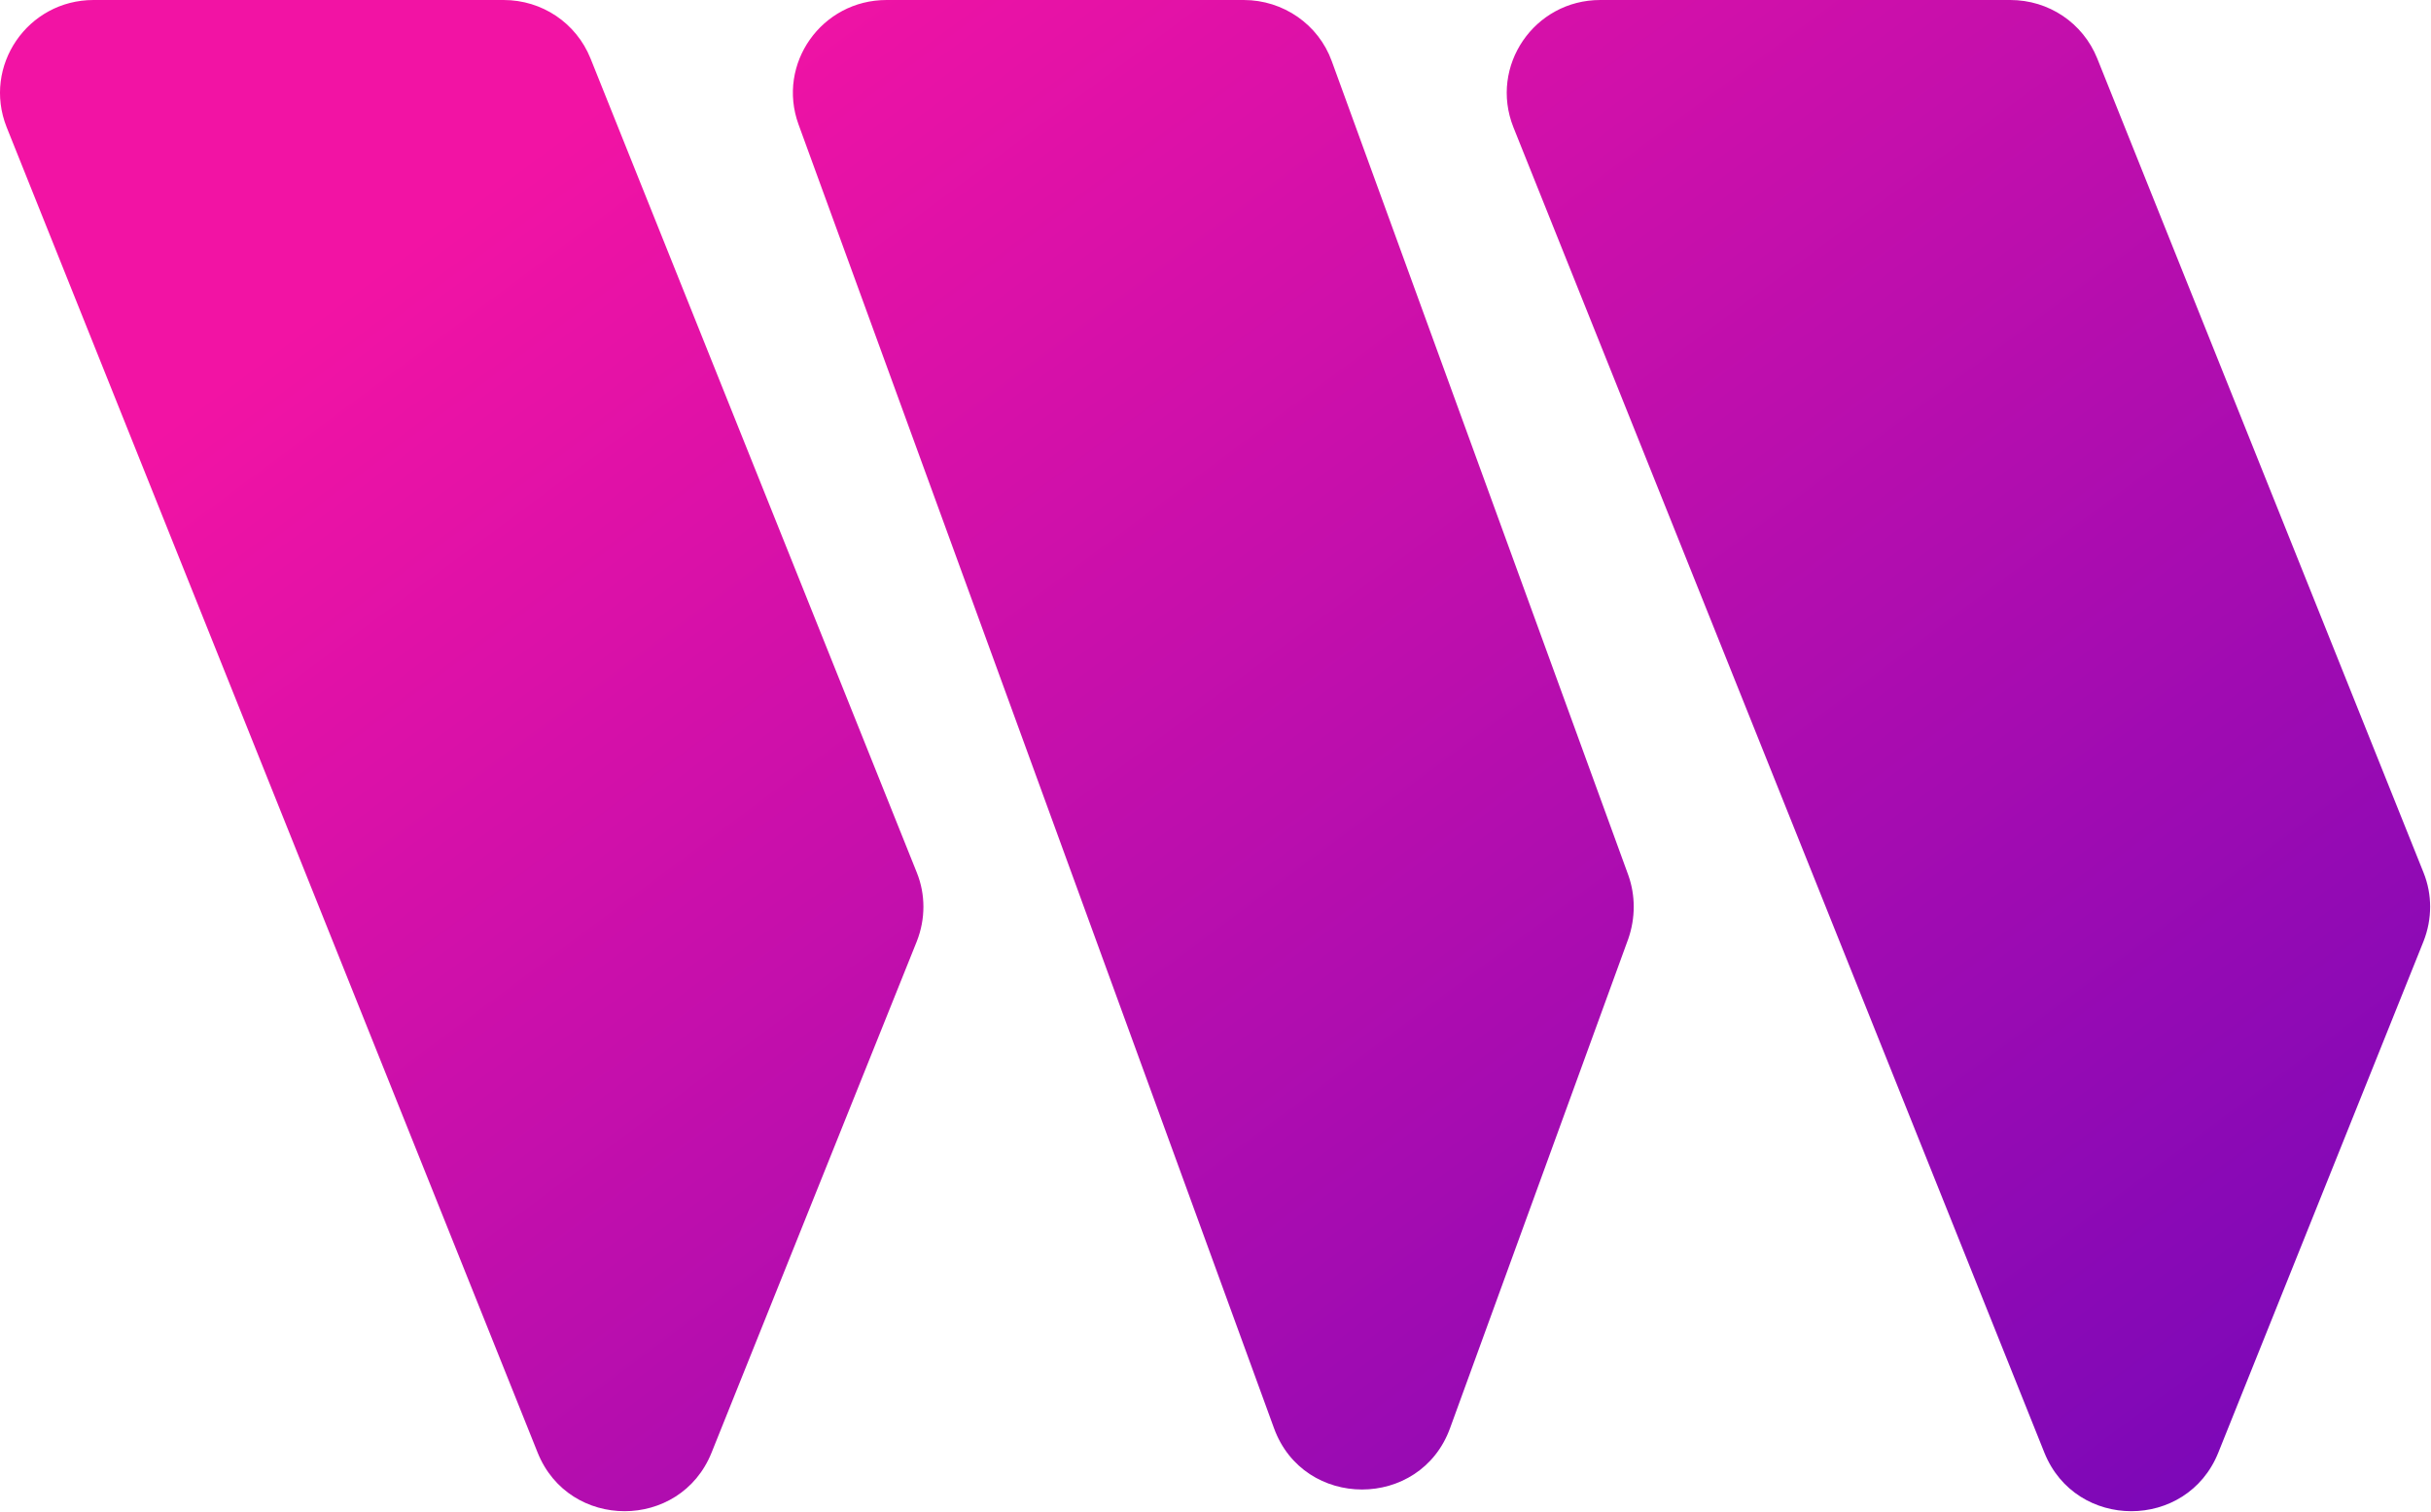
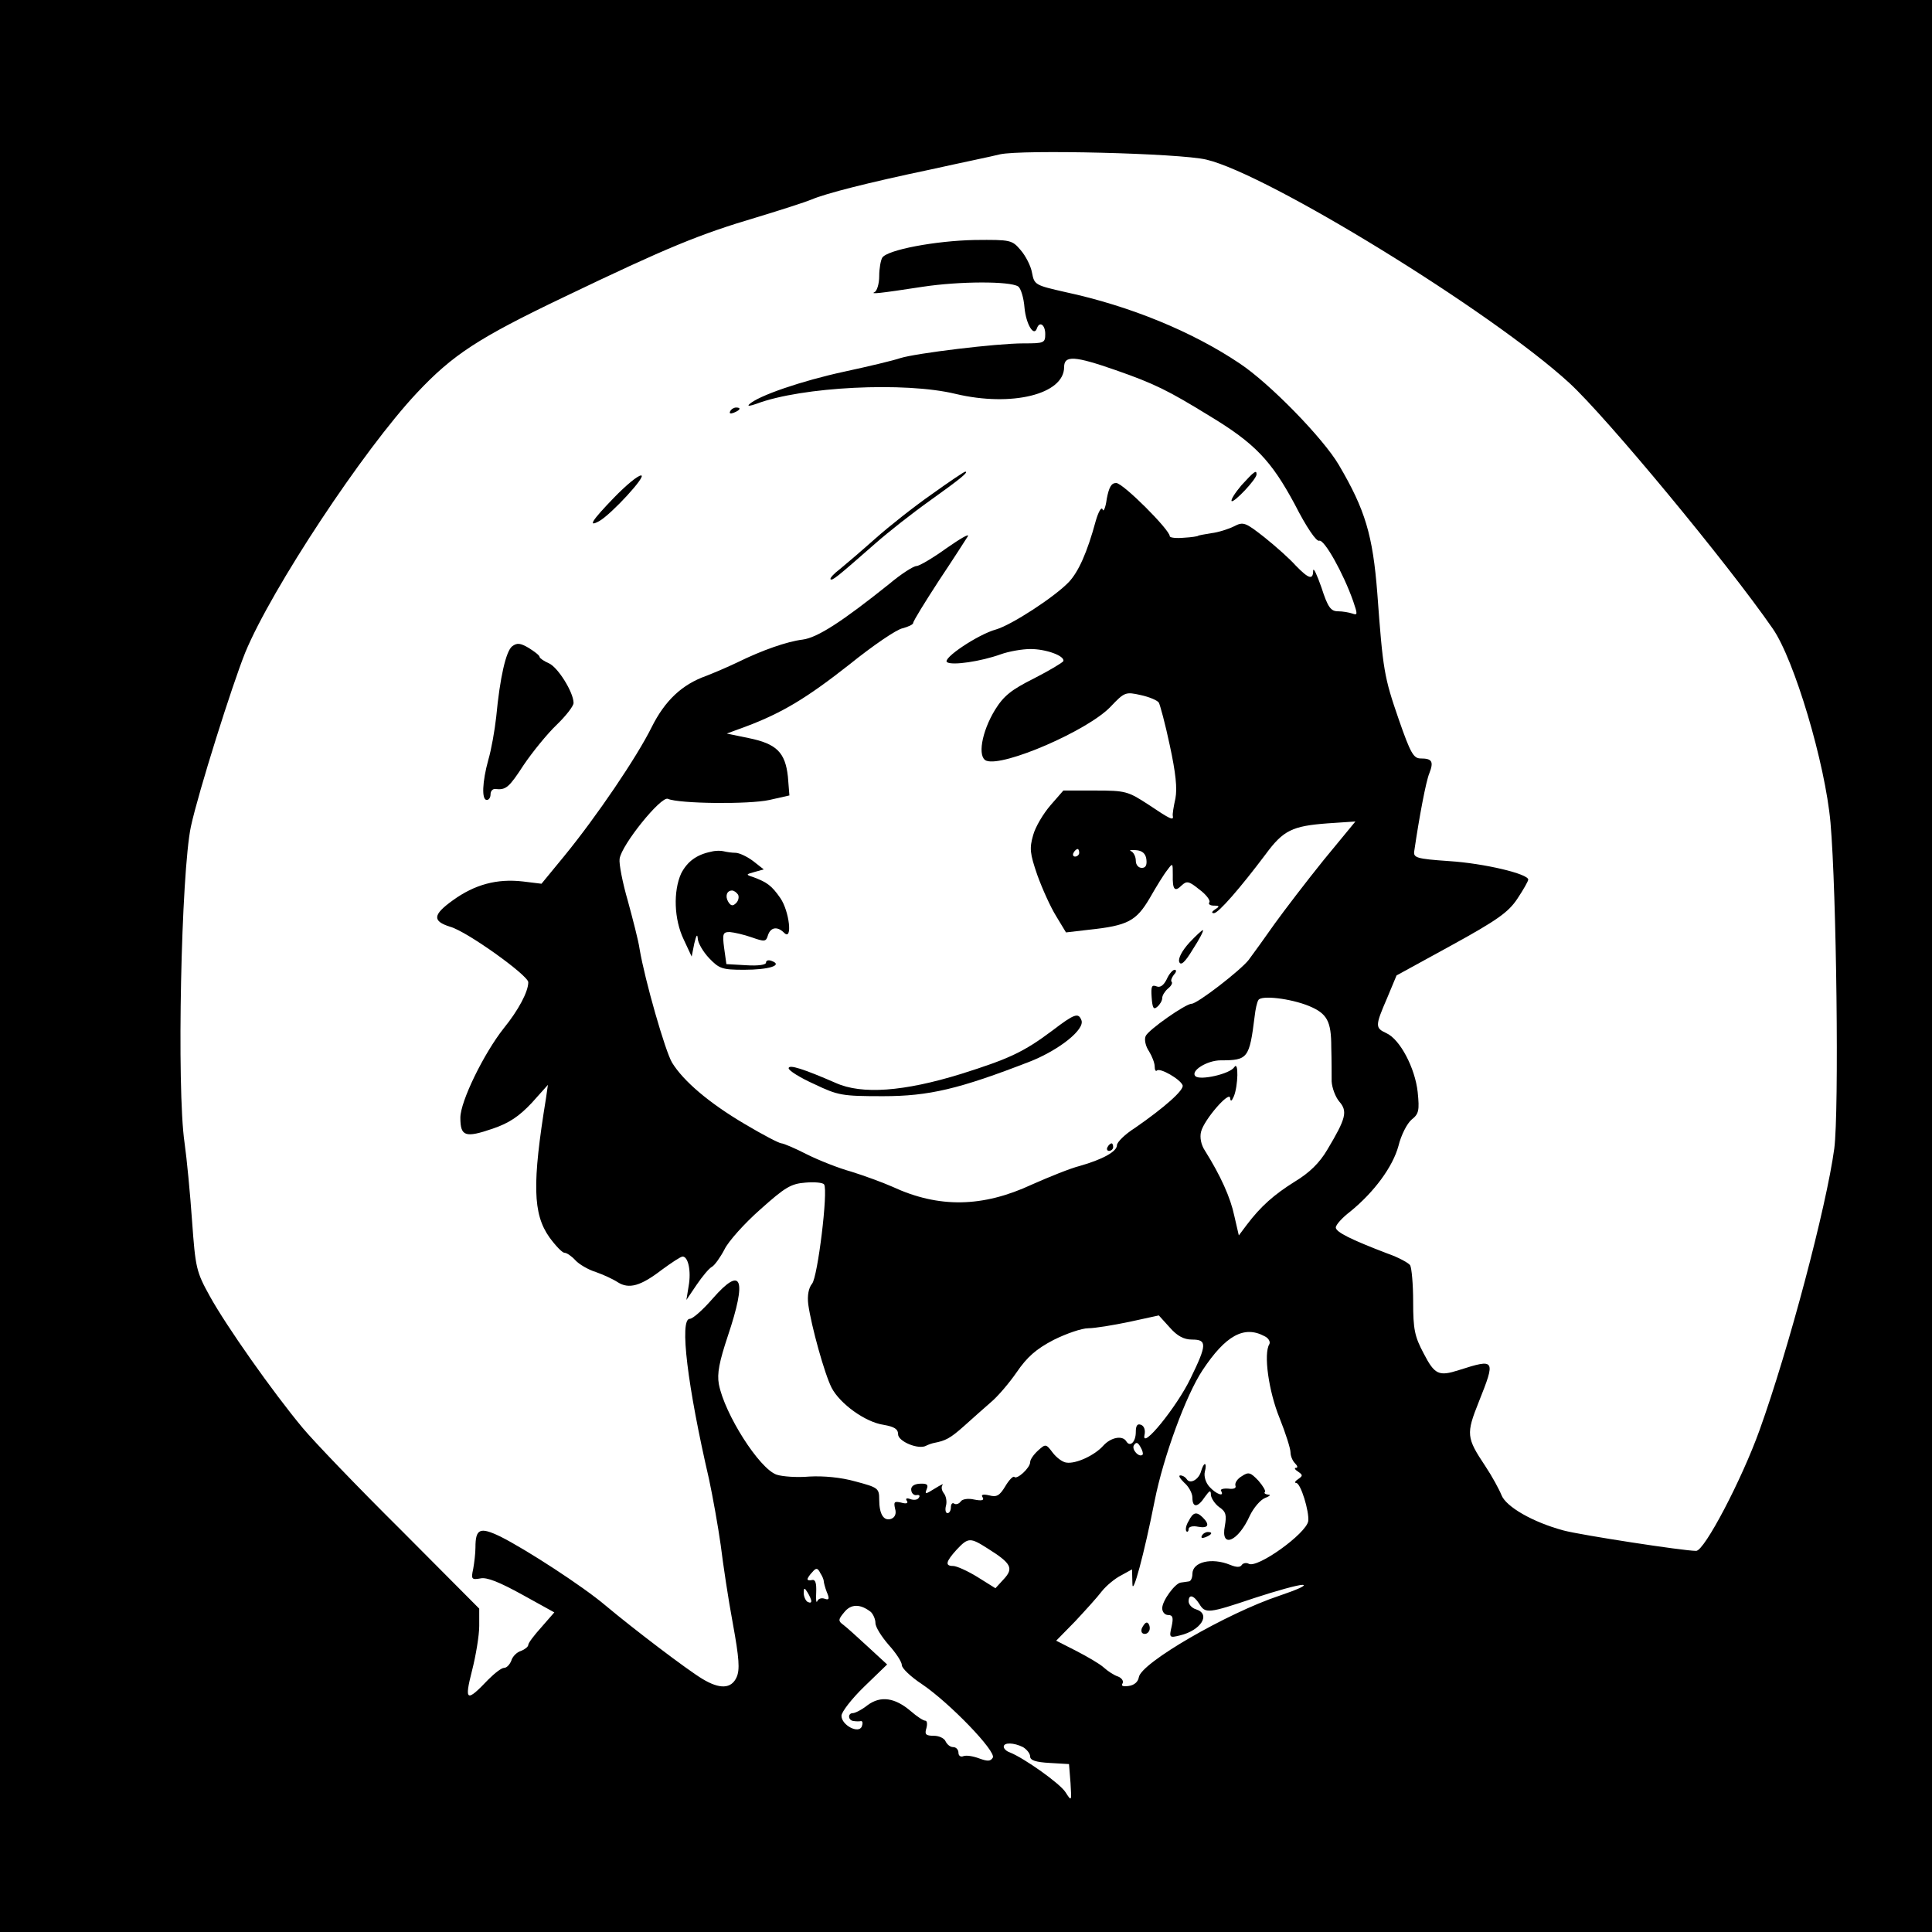
- <svg xmlns="http://www.w3.org/2000/svg" width="1126" height="700" viewBox="0 0 1126 700" fill="none">
-   <path fill-rule="evenodd" clip-rule="evenodd" d="M3.069 58.897C-8.146 30.586 12.755 0 43.341 0H233.233C251.075 0 266.878 10.617 273.505 27.047L424.654 404.189C428.732 414.3 428.732 425.675 424.654 436.039L329.58 672.89C315.052 709.037 263.564 709.037 249.036 672.89L3.069 58.897ZM369.861 57.633C359.665 29.575 380.566 0 410.643 0H576.065C594.416 0 610.729 11.375 616.846 28.311L754.231 405.453C757.544 414.805 757.544 425.169 754.231 434.775L671.647 661.515C657.883 699.431 603.847 699.431 590.083 661.515L369.861 57.633ZM741.233 0C710.646 0 689.746 30.586 700.961 58.897L946.927 672.89C961.456 709.037 1012.94 709.037 1027.47 672.89L1122.54 436.039C1126.62 425.675 1126.62 414.3 1122.54 404.189L971.396 27.047C964.769 10.617 948.966 0 931.124 0H741.233Z" fill="url(#paint0_linear_215_66)" />
-   <defs>
-     <linearGradient id="paint0_linear_215_66" x1="563.567" y1="-165.278" x2="1341.59" y2="881.403" gradientUnits="userSpaceOnUse">
-       <stop stop-color="#F213A4" />
-       <stop offset="1" stop-color="#5204BF" />
-     </linearGradient>
-   </defs>
+ <svg xmlns="http://www.w3.org/2000/svg" version="1.0" width="512pt" height="512pt" viewBox="0 0 512 512" preserveAspectRatio="xMidYMid meet">
+   <g transform="translate(0,512) scale(0.1,-0.1)" fill="#000000" stroke="none">
+     <path d="M0 2560 l0 -2560 2560 0 2560 0 0 2560 0 2560 -2560 0 -2560 0 0 -2560z m3197 2137 c162 -38 755 -402 962 -592 97 -89 418 -476 539 -651 57 -82 139 -357 153 -514 16 -183 23 -764 10 -864 -21 -155 -121 -532 -198 -746 -47 -131 -146 -320 -168 -320 -34 0 -306 42 -351 54 -82 22 -153 63 -165 94 -6 15 -25 50 -43 77 -50 75 -51 85 -17 170 45 113 44 115 -53 84 -53 -17 -64 -12 -93 44 -24 45 -28 64 -28 137 0 47 -4 90 -8 97 -4 6 -31 21 -60 31 -97 37 -137 57 -137 69 0 7 17 26 38 42 64 52 113 119 128 174 7 29 23 60 35 70 19 15 21 24 16 73 -7 64 -47 140 -83 156 -30 14 -30 19 2 93 l25 60 146 80 c120 66 150 87 174 123 16 24 29 47 29 51 0 15 -116 43 -210 49 -87 6 -95 9 -92 27 13 89 31 185 40 206 12 31 7 39 -23 39 -19 0 -27 14 -58 103 -39 113 -42 130 -57 335 -12 154 -32 221 -102 340 -41 70 -183 216 -263 269 -125 84 -290 152 -462 189 -79 18 -82 19 -88 51 -3 18 -17 45 -30 60 -23 27 -26 28 -122 27 -103 -2 -232 -26 -245 -47 -4 -7 -8 -28 -8 -49 0 -20 -6 -39 -12 -42 -13 -6 10 -4 127 14 99 15 231 15 253 1 7 -4 15 -30 17 -56 4 -44 25 -79 33 -55 7 20 22 9 22 -15 0 -24 -3 -25 -58 -25 -71 0 -284 -26 -326 -39 -17 -6 -84 -22 -149 -36 -111 -24 -229 -64 -252 -87 -5 -5 3 -4 20 2 119 45 393 59 528 26 148 -35 287 -1 287 71 0 32 28 30 137 -8 103 -36 139 -54 248 -121 121 -73 164 -119 226 -234 32 -63 58 -100 65 -97 13 5 64 -86 90 -160 12 -35 12 -38 -2 -33 -9 3 -26 6 -38 6 -19 0 -27 10 -44 63 -12 34 -21 54 -22 45 0 -26 -12 -22 -46 13 -16 18 -53 51 -83 75 -51 40 -56 42 -81 29 -14 -7 -42 -16 -60 -18 -19 -3 -35 -6 -35 -7 0 -1 -17 -4 -37 -5 -21 -2 -38 0 -38 4 0 17 -124 141 -142 141 -13 0 -19 -11 -25 -42 -3 -24 -9 -36 -11 -28 -3 8 -11 -6 -18 -30 -23 -85 -46 -135 -71 -162 -38 -40 -152 -114 -193 -126 -48 -13 -145 -78 -130 -87 14 -9 89 2 142 21 22 8 58 14 79 14 41 0 91 -18 87 -32 -2 -4 -37 -25 -78 -46 -60 -30 -80 -46 -103 -83 -36 -59 -47 -126 -23 -135 45 -17 269 80 329 143 37 39 40 40 80 31 23 -5 44 -14 48 -20 3 -5 17 -56 29 -113 16 -74 20 -114 15 -141 -5 -22 -8 -42 -7 -46 3 -14 -7 -9 -65 30 -54 35 -60 37 -141 37 l-84 0 -34 -39 c-19 -22 -40 -57 -46 -79 -10 -35 -9 -48 11 -106 13 -36 35 -85 50 -109 l26 -43 60 7 c104 11 126 23 162 84 17 30 38 64 47 75 14 19 14 18 14 -13 -1 -40 5 -47 24 -28 13 12 19 11 46 -11 18 -13 30 -29 27 -34 -4 -5 2 -9 12 -9 15 0 16 -2 3 -10 -9 -6 -10 -10 -3 -10 12 0 70 67 137 156 47 64 71 75 164 82 l74 5 -84 -102 c-46 -57 -104 -133 -130 -169 -26 -37 -57 -80 -69 -96 -22 -28 -136 -116 -151 -116 -16 0 -116 -70 -122 -86 -4 -9 0 -27 9 -40 8 -13 15 -31 15 -40 0 -10 3 -14 6 -11 8 8 62 -23 68 -39 5 -12 -48 -59 -126 -113 -27 -17 -48 -38 -48 -46 0 -17 -39 -38 -99 -55 -24 -6 -81 -29 -126 -49 -131 -61 -247 -63 -370 -6 -27 12 -77 30 -109 40 -33 9 -86 30 -118 46 -31 16 -62 29 -67 29 -6 0 -50 23 -97 51 -95 56 -163 114 -193 163 -18 30 -72 218 -86 301 -3 22 -18 79 -31 127 -14 48 -24 99 -22 112 5 37 110 167 128 159 29 -13 215 -15 269 -3 l53 12 -4 50 c-7 64 -30 87 -104 102 l-58 12 49 18 c99 37 164 77 276 165 62 50 125 93 141 96 15 4 28 10 28 14 0 5 31 55 68 112 38 57 72 110 77 118 4 8 -21 -7 -57 -32 -36 -26 -72 -47 -79 -47 -8 0 -41 -21 -73 -48 -125 -100 -190 -142 -229 -147 -41 -5 -107 -28 -172 -60 -27 -13 -65 -29 -83 -36 -65 -23 -110 -66 -145 -136 -39 -79 -146 -237 -232 -342 l-60 -73 -49 6 c-69 8 -128 -8 -186 -50 -53 -38 -55 -55 -7 -70 44 -12 207 -129 207 -147 0 -25 -26 -74 -65 -122 -53 -67 -115 -194 -115 -237 0 -50 13 -54 86 -29 44 15 70 33 103 68 l43 48 -5 -35 c-37 -227 -35 -307 9 -369 16 -22 34 -41 40 -41 6 0 19 -9 29 -20 9 -10 34 -25 54 -31 20 -7 46 -19 58 -27 30 -19 61 -10 117 33 26 19 50 35 55 35 15 0 23 -39 16 -78 l-6 -37 27 40 c15 22 33 44 41 48 7 4 22 25 33 46 10 21 53 69 95 106 66 59 81 68 120 71 24 2 46 0 49 -5 11 -16 -17 -246 -32 -263 -9 -11 -13 -31 -10 -55 8 -57 43 -184 62 -221 22 -42 89 -91 138 -98 28 -5 38 -11 38 -25 0 -19 55 -42 75 -30 6 3 15 6 20 7 31 6 43 12 80 45 22 20 54 48 71 63 17 14 48 50 68 79 28 41 52 62 98 86 34 17 75 31 92 31 17 0 66 8 109 17 l78 17 29 -32 c20 -23 38 -32 59 -32 40 0 40 -13 -4 -103 -36 -75 -131 -192 -122 -150 3 13 -1 24 -9 27 -10 4 -14 -2 -14 -19 0 -26 -15 -41 -25 -25 -10 17 -41 11 -61 -11 -23 -26 -73 -49 -98 -45 -10 1 -26 13 -36 26 -18 24 -19 24 -39 6 -12 -11 -21 -24 -21 -31 0 -15 -35 -47 -42 -39 -3 3 -14 -8 -24 -25 -15 -25 -23 -29 -42 -24 -17 4 -23 2 -18 -5 5 -8 -2 -10 -22 -6 -17 4 -32 1 -36 -5 -4 -6 -12 -9 -17 -6 -5 4 -9 -1 -9 -9 0 -9 -4 -16 -9 -16 -5 0 -7 9 -4 20 3 11 0 26 -6 33 -6 8 -7 17 -3 22 4 4 -5 0 -21 -10 -24 -15 -27 -16 -21 -1 5 12 0 15 -19 14 -16 -1 -24 -8 -22 -18 1 -8 8 -14 15 -12 6 1 9 -2 5 -7 -3 -6 -13 -7 -22 -4 -10 4 -14 2 -10 -4 5 -7 -1 -9 -15 -5 -18 4 -20 2 -16 -16 4 -13 0 -23 -10 -27 -20 -7 -32 12 -32 51 0 30 -3 32 -63 48 -39 11 -85 15 -122 13 -33 -3 -72 0 -87 5 -46 16 -138 161 -153 240 -5 28 1 59 24 128 51 152 37 187 -40 99 -26 -30 -53 -54 -61 -54 -28 0 -6 -179 51 -425 10 -47 24 -125 31 -175 6 -49 20 -143 32 -207 17 -93 19 -123 10 -143 -14 -31 -45 -32 -91 -4 -40 24 -182 132 -256 194 -60 51 -211 149 -279 183 -54 26 -66 21 -66 -29 0 -15 -3 -40 -6 -57 -6 -27 -4 -29 19 -25 17 4 51 -10 111 -43 l85 -47 -34 -39 c-19 -21 -35 -42 -35 -47 0 -5 -9 -12 -19 -16 -11 -3 -23 -15 -26 -26 -4 -10 -12 -19 -19 -19 -7 0 -25 -14 -42 -31 -58 -61 -64 -58 -43 24 10 39 19 93 19 118 l0 46 -207 208 c-115 114 -232 236 -261 271 -80 96 -203 271 -246 349 -36 65 -38 75 -47 199 -5 72 -14 166 -20 208 -21 144 -9 716 17 838 20 92 109 374 144 461 70 169 313 537 455 688 95 101 162 145 390 254 273 131 358 166 510 211 66 20 131 41 145 47 37 16 150 45 317 80 81 18 164 35 183 40 58 13 476 3 547 -14z m-337 -1837 c0 -5 -5 -10 -11 -10 -5 0 -7 5 -4 10 3 6 8 10 11 10 2 0 4 -4 4 -10z m178 -17 c2 -16 -2 -23 -12 -23 -9 0 -16 8 -16 19 0 11 -6 22 -12 25 -7 3 -2 4 12 3 17 -1 26 -9 28 -24z m431 -389 c48 -20 59 -40 59 -109 1 -33 1 -74 1 -91 1 -17 10 -41 20 -53 23 -26 18 -45 -31 -127 -21 -36 -48 -62 -86 -85 -56 -35 -91 -66 -128 -115 l-21 -28 -12 52 c-10 48 -36 106 -78 173 -10 15 -14 35 -10 50 8 32 76 110 77 89 1 -10 4 -9 10 5 11 27 13 95 1 77 -11 -18 -91 -36 -103 -24 -14 14 31 42 67 42 72 0 76 5 90 117 2 18 6 37 10 43 8 13 85 4 134 -16z m-118 -875 c11 -5 16 -15 13 -21 -16 -25 -2 -125 27 -196 16 -40 29 -81 29 -91 0 -9 5 -22 12 -29 7 -7 8 -12 2 -12 -5 0 -2 -5 6 -10 13 -9 13 -11 0 -20 -8 -5 -10 -10 -5 -10 12 0 35 -76 32 -101 -5 -33 -136 -127 -158 -113 -6 3 -14 2 -18 -3 -4 -7 -14 -7 -31 0 -49 20 -100 8 -100 -24 0 -10 -4 -20 -10 -20 -5 -1 -15 -2 -21 -3 -15 -2 -49 -48 -49 -68 0 -10 7 -18 16 -18 12 0 14 -7 9 -30 -7 -30 -6 -31 22 -24 55 13 83 56 43 69 -11 3 -20 13 -20 21 0 20 13 17 28 -6 16 -27 24 -26 146 15 58 19 115 35 128 35 13 -1 -15 -13 -62 -29 -138 -46 -367 -178 -372 -216 -2 -12 -12 -21 -27 -23 -15 -2 -21 0 -16 7 3 6 -2 14 -12 18 -10 3 -27 14 -38 24 -11 10 -44 29 -73 44 l-53 27 50 51 c27 29 59 64 71 80 12 15 35 34 51 42 l29 16 1 -38 c0 -36 31 78 59 220 23 116 83 280 127 346 61 92 110 119 164 90z m-323 -314 c-9 -9 -30 14 -23 25 6 9 10 8 17 -4 6 -10 8 -19 6 -21z m-410 -249 c62 -39 69 -52 42 -81 l-22 -24 -48 30 c-26 16 -55 29 -64 29 -22 0 -20 11 9 43 31 33 36 33 83 3z m-435 -86 c0 -3 3 -16 8 -29 8 -18 6 -22 -5 -18 -8 3 -17 1 -20 -6 -3 -7 -4 4 -3 23 1 24 -2 34 -10 33 -7 -2 -13 -1 -13 2 0 3 6 12 13 19 10 12 14 11 21 -3 6 -9 9 -18 9 -21z m-33 -53 c0 -5 -4 -5 -10 -2 -5 3 -10 14 -10 23 0 15 2 15 10 2 5 -8 10 -19 10 -23z m158 -29 c6 -6 12 -19 12 -29 0 -11 16 -36 35 -58 19 -21 35 -45 35 -54 0 -8 24 -31 53 -50 74 -50 198 -179 188 -195 -6 -10 -14 -10 -36 -2 -16 6 -34 9 -42 6 -7 -3 -13 1 -13 9 0 8 -6 15 -14 15 -8 0 -16 7 -20 15 -3 8 -17 15 -31 15 -22 0 -25 4 -20 20 3 11 2 20 -3 20 -5 0 -22 11 -38 25 -42 36 -80 42 -115 16 -15 -12 -33 -21 -39 -21 -14 0 -13 -20 3 -21 6 -1 15 -1 19 0 4 0 5 -6 2 -14 -8 -21 -54 3 -54 28 0 10 27 45 60 77 l61 59 -51 47 c-28 26 -57 52 -65 58 -14 10 -14 14 2 33 18 23 43 23 71 1z m403 -358 c10 -6 19 -17 19 -25 0 -10 15 -15 52 -17 l51 -3 4 -50 c3 -49 3 -50 -13 -25 -14 23 -110 91 -148 106 -9 3 -16 10 -16 15 0 12 27 11 51 -1z" />
+     <path d="M1935 4030 c-3 -6 1 -7 9 -4 18 7 21 14 7 14 -6 0 -13 -4 -16 -10z" />
+     <path d="M2469 3810 c-46 -32 -113 -85 -149 -117 -36 -32 -78 -68 -94 -81 -16 -12 -27 -24 -25 -27 5 -4 13 2 119 95 34 30 99 81 144 113 84 60 104 77 94 77 -3 0 -43 -27 -89 -60z" />
+     <path d="M3290 3834 c-17 -20 -29 -39 -26 -42 6 -5 66 58 66 71 0 13 -7 7 -40 -29z" />
+     <path d="M1627 3801 c-59 -61 -70 -79 -39 -62 32 18 127 121 111 121 -9 0 -41 -27 -72 -59z" />
+     <path d="M1357 3407 c-16 -13 -32 -81 -42 -187 -4 -36 -13 -87 -21 -114 -16 -58 -18 -106 -4 -106 6 0 10 7 10 15 0 9 6 15 13 14 28 -3 36 4 75 64 23 34 62 82 87 106 25 24 45 50 45 58 0 28 -41 94 -65 105 -14 6 -25 14 -25 17 0 4 -13 14 -29 24 -22 13 -31 14 -44 4z" />
+     <path d="M1885 2863 c-40 -8 -64 -27 -80 -58 -21 -47 -19 -121 7 -175 l21 -45 7 35 c5 21 8 26 9 14 0 -12 14 -36 30 -53 27 -28 34 -31 93 -31 66 0 103 12 74 23 -9 4 -16 2 -16 -4 0 -6 -21 -9 -52 -7 l-53 3 -6 43 c-5 38 -3 42 15 42 12 -1 38 -7 58 -14 34 -12 38 -12 43 5 7 22 25 25 43 7 23 -23 14 57 -10 92 -23 33 -35 42 -73 56 -19 6 -18 7 4 13 l25 7 -28 22 c-16 12 -37 22 -47 22 -9 0 -23 2 -31 4 -7 2 -22 2 -33 -1z m71 -114 c3 -6 1 -16 -5 -22 -9 -9 -14 -8 -21 3 -9 15 -4 30 10 30 5 0 12 -5 16 -11z" />
+     <path d="M3152 2622 c-20 -22 -30 -42 -27 -51 4 -11 15 -2 36 33 17 26 29 49 27 51 -2 1 -18 -14 -36 -33z" />
+     <path d="M3092 2525 c-8 -16 -17 -23 -27 -19 -13 5 -15 0 -13 -29 2 -28 5 -34 15 -25 7 6 13 16 13 23 0 7 7 18 15 25 9 7 13 15 10 18 -3 3 0 11 6 19 7 7 7 13 2 13 -5 0 -15 -11 -21 -25z" />
+     <path d="M2789 2389 c-76 -57 -115 -75 -242 -115 -152 -47 -263 -55 -332 -24 -85 37 -125 50 -125 39 0 -6 30 -25 68 -42 63 -30 73 -32 182 -32 122 0 202 19 390 92 78 31 145 85 136 109 -8 21 -18 18 -77 -27z" />
+     <path d="M2935 2080 c-3 -5 -1 -10 4 -10 6 0 11 5 11 10 0 6 -2 10 -4 10 -3 0 -8 -4 -11 -10z" />
+     <path d="M3183 1221 c-6 -22 -29 -35 -38 -21 -4 6 -11 10 -17 10 -6 0 -1 -8 10 -19 12 -10 22 -28 22 -40 0 -27 14 -27 33 2 13 18 16 19 16 5 1 -9 11 -24 22 -32 18 -12 20 -21 15 -50 -12 -61 35 -42 66 27 10 21 28 42 40 47 13 5 17 9 9 9 -8 1 -12 4 -9 7 3 3 -5 16 -17 30 -21 22 -26 24 -44 12 -12 -7 -19 -18 -17 -25 3 -7 -5 -10 -19 -8 -14 1 -22 -2 -19 -6 10 -17 -13 -9 -31 11 -10 11 -15 28 -12 40 3 11 3 20 0 20 -3 0 -7 -9 -10 -19z" />
+     <path d="M3150 1089 c-7 -11 -9 -23 -6 -27 3 -3 6 0 6 6 0 6 11 9 25 6 27 -5 32 5 13 24 -17 17 -26 15 -38 -9z" />
+     <path d="M3185 1050 c-3 -6 1 -7 9 -4 18 7 21 14 7 14 -6 0 -13 -4 -16 -10z" />
+     <path d="M3026 805 c-3 -9 0 -15 8 -15 7 0 13 7 13 15 0 8 -4 15 -8 15 -4 0 -9 -7 -13 -15z" />
+   </g>
</svg>
